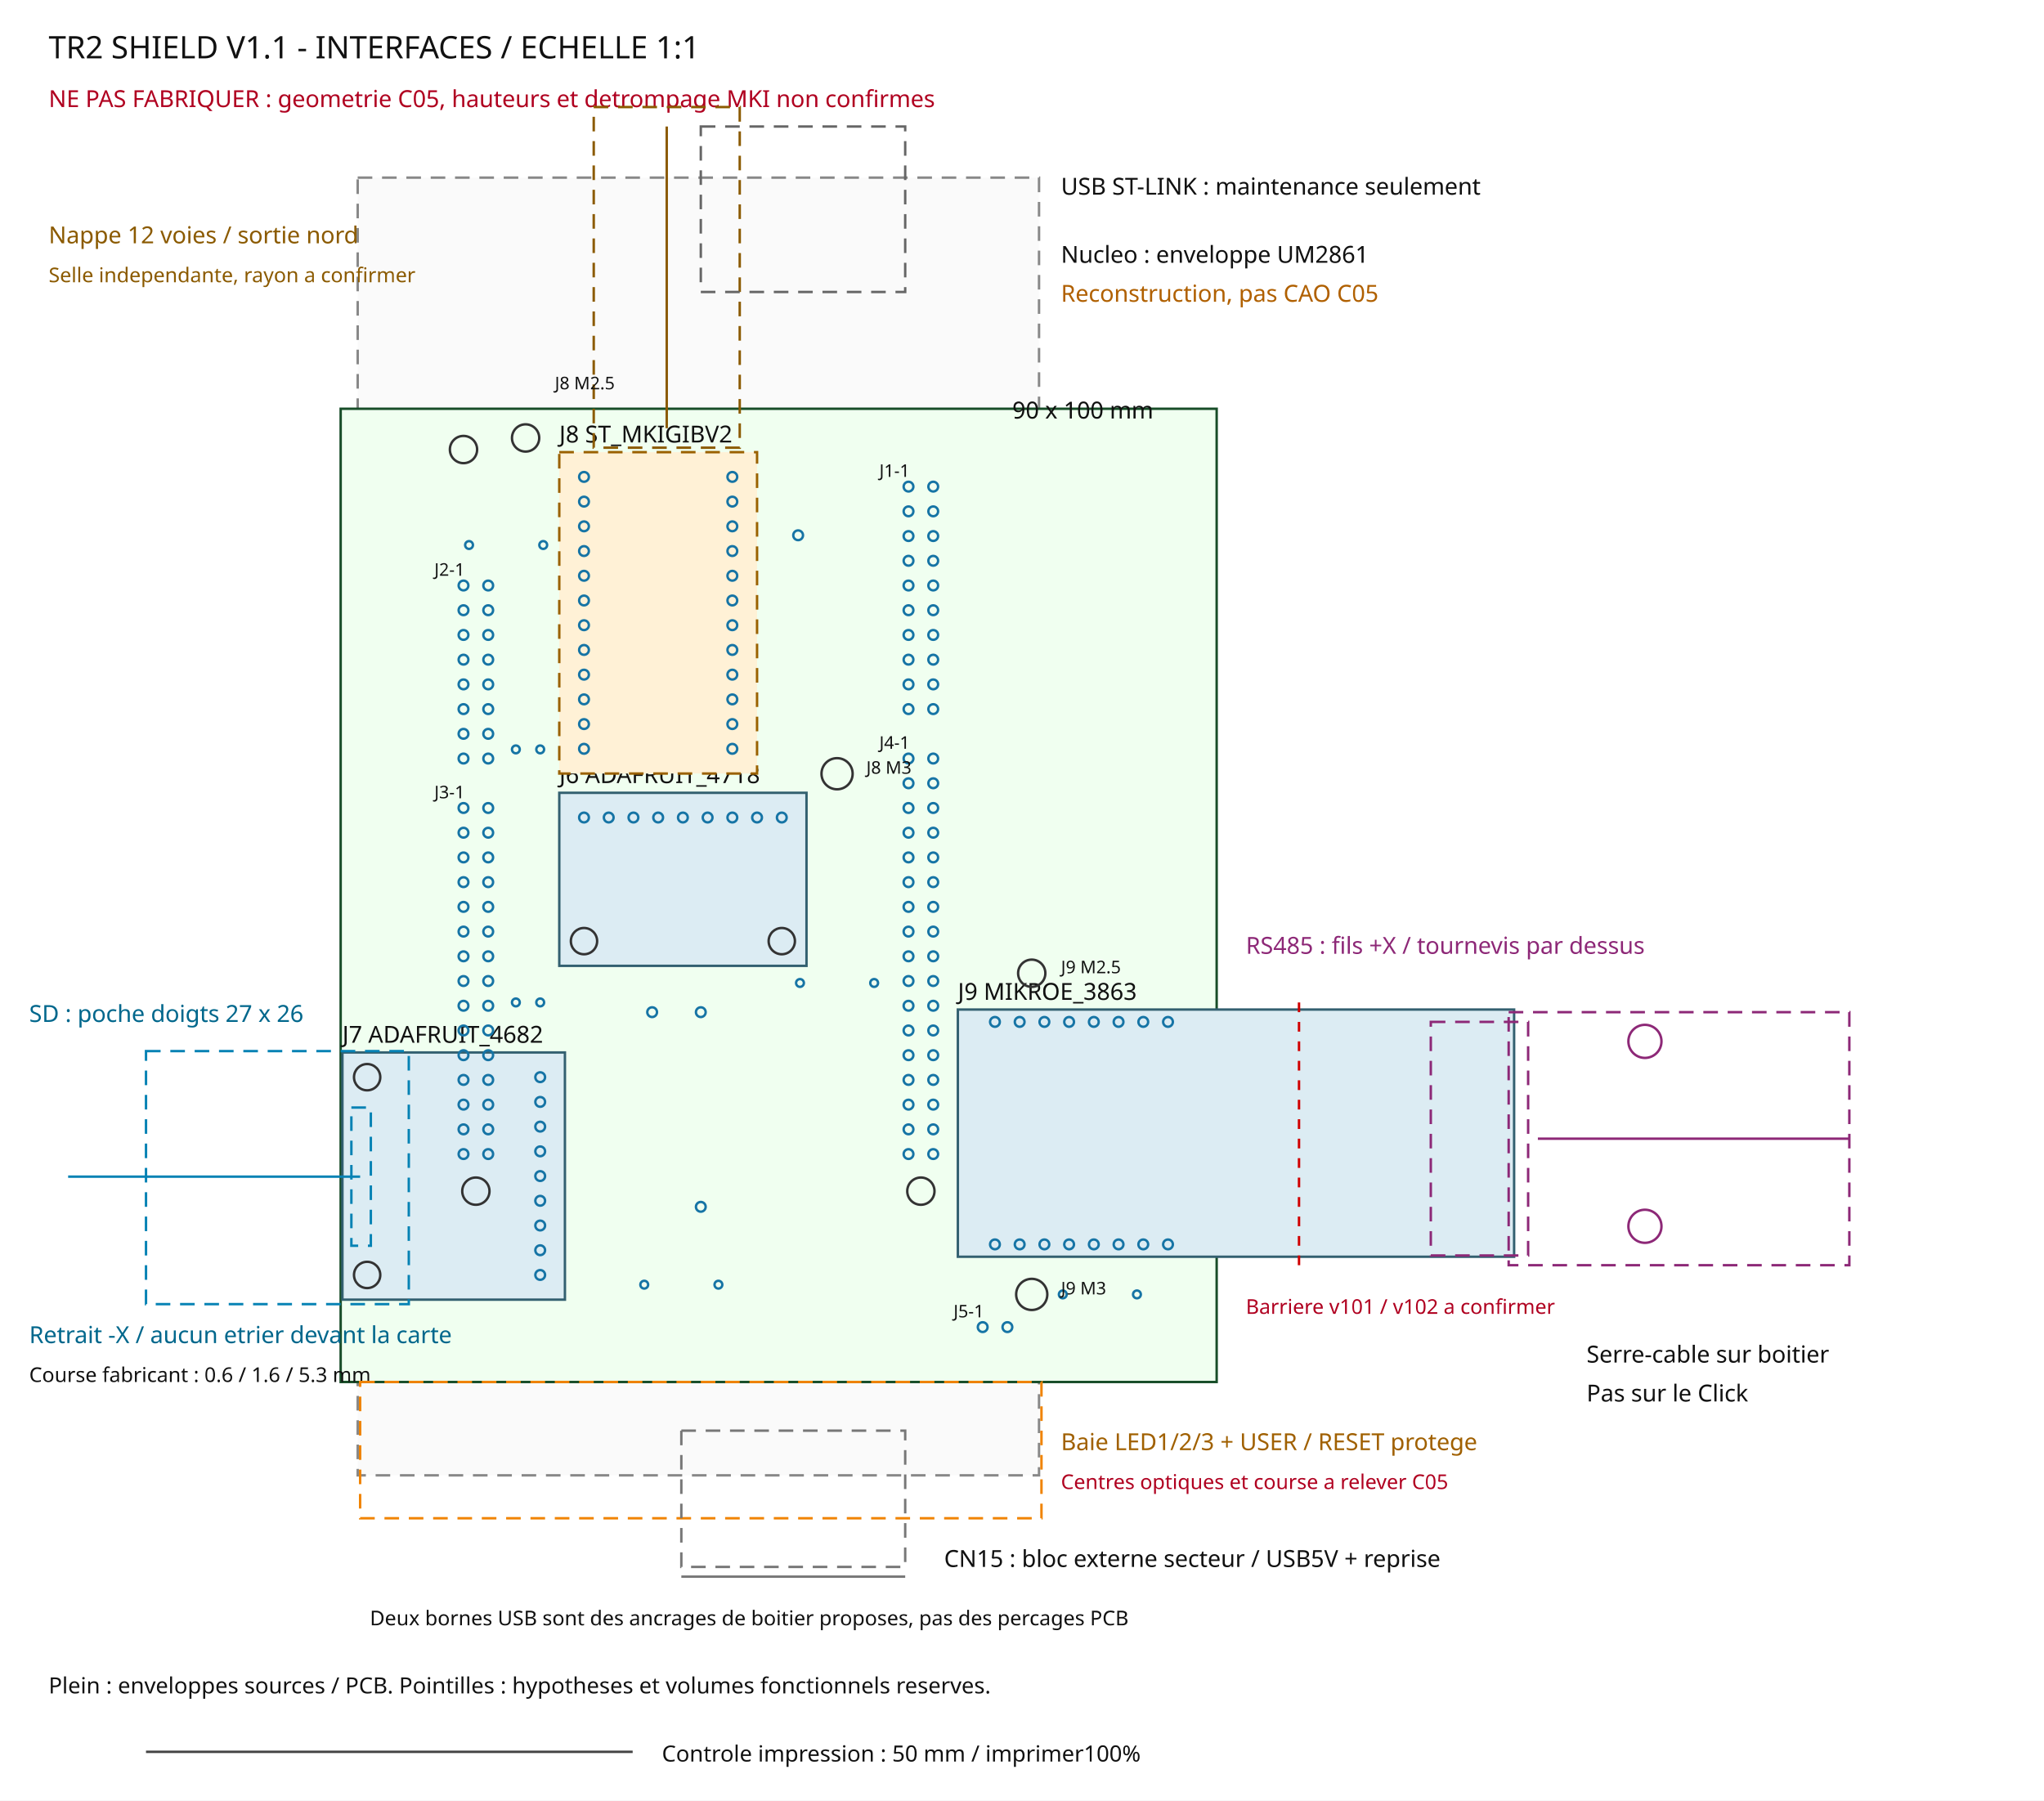
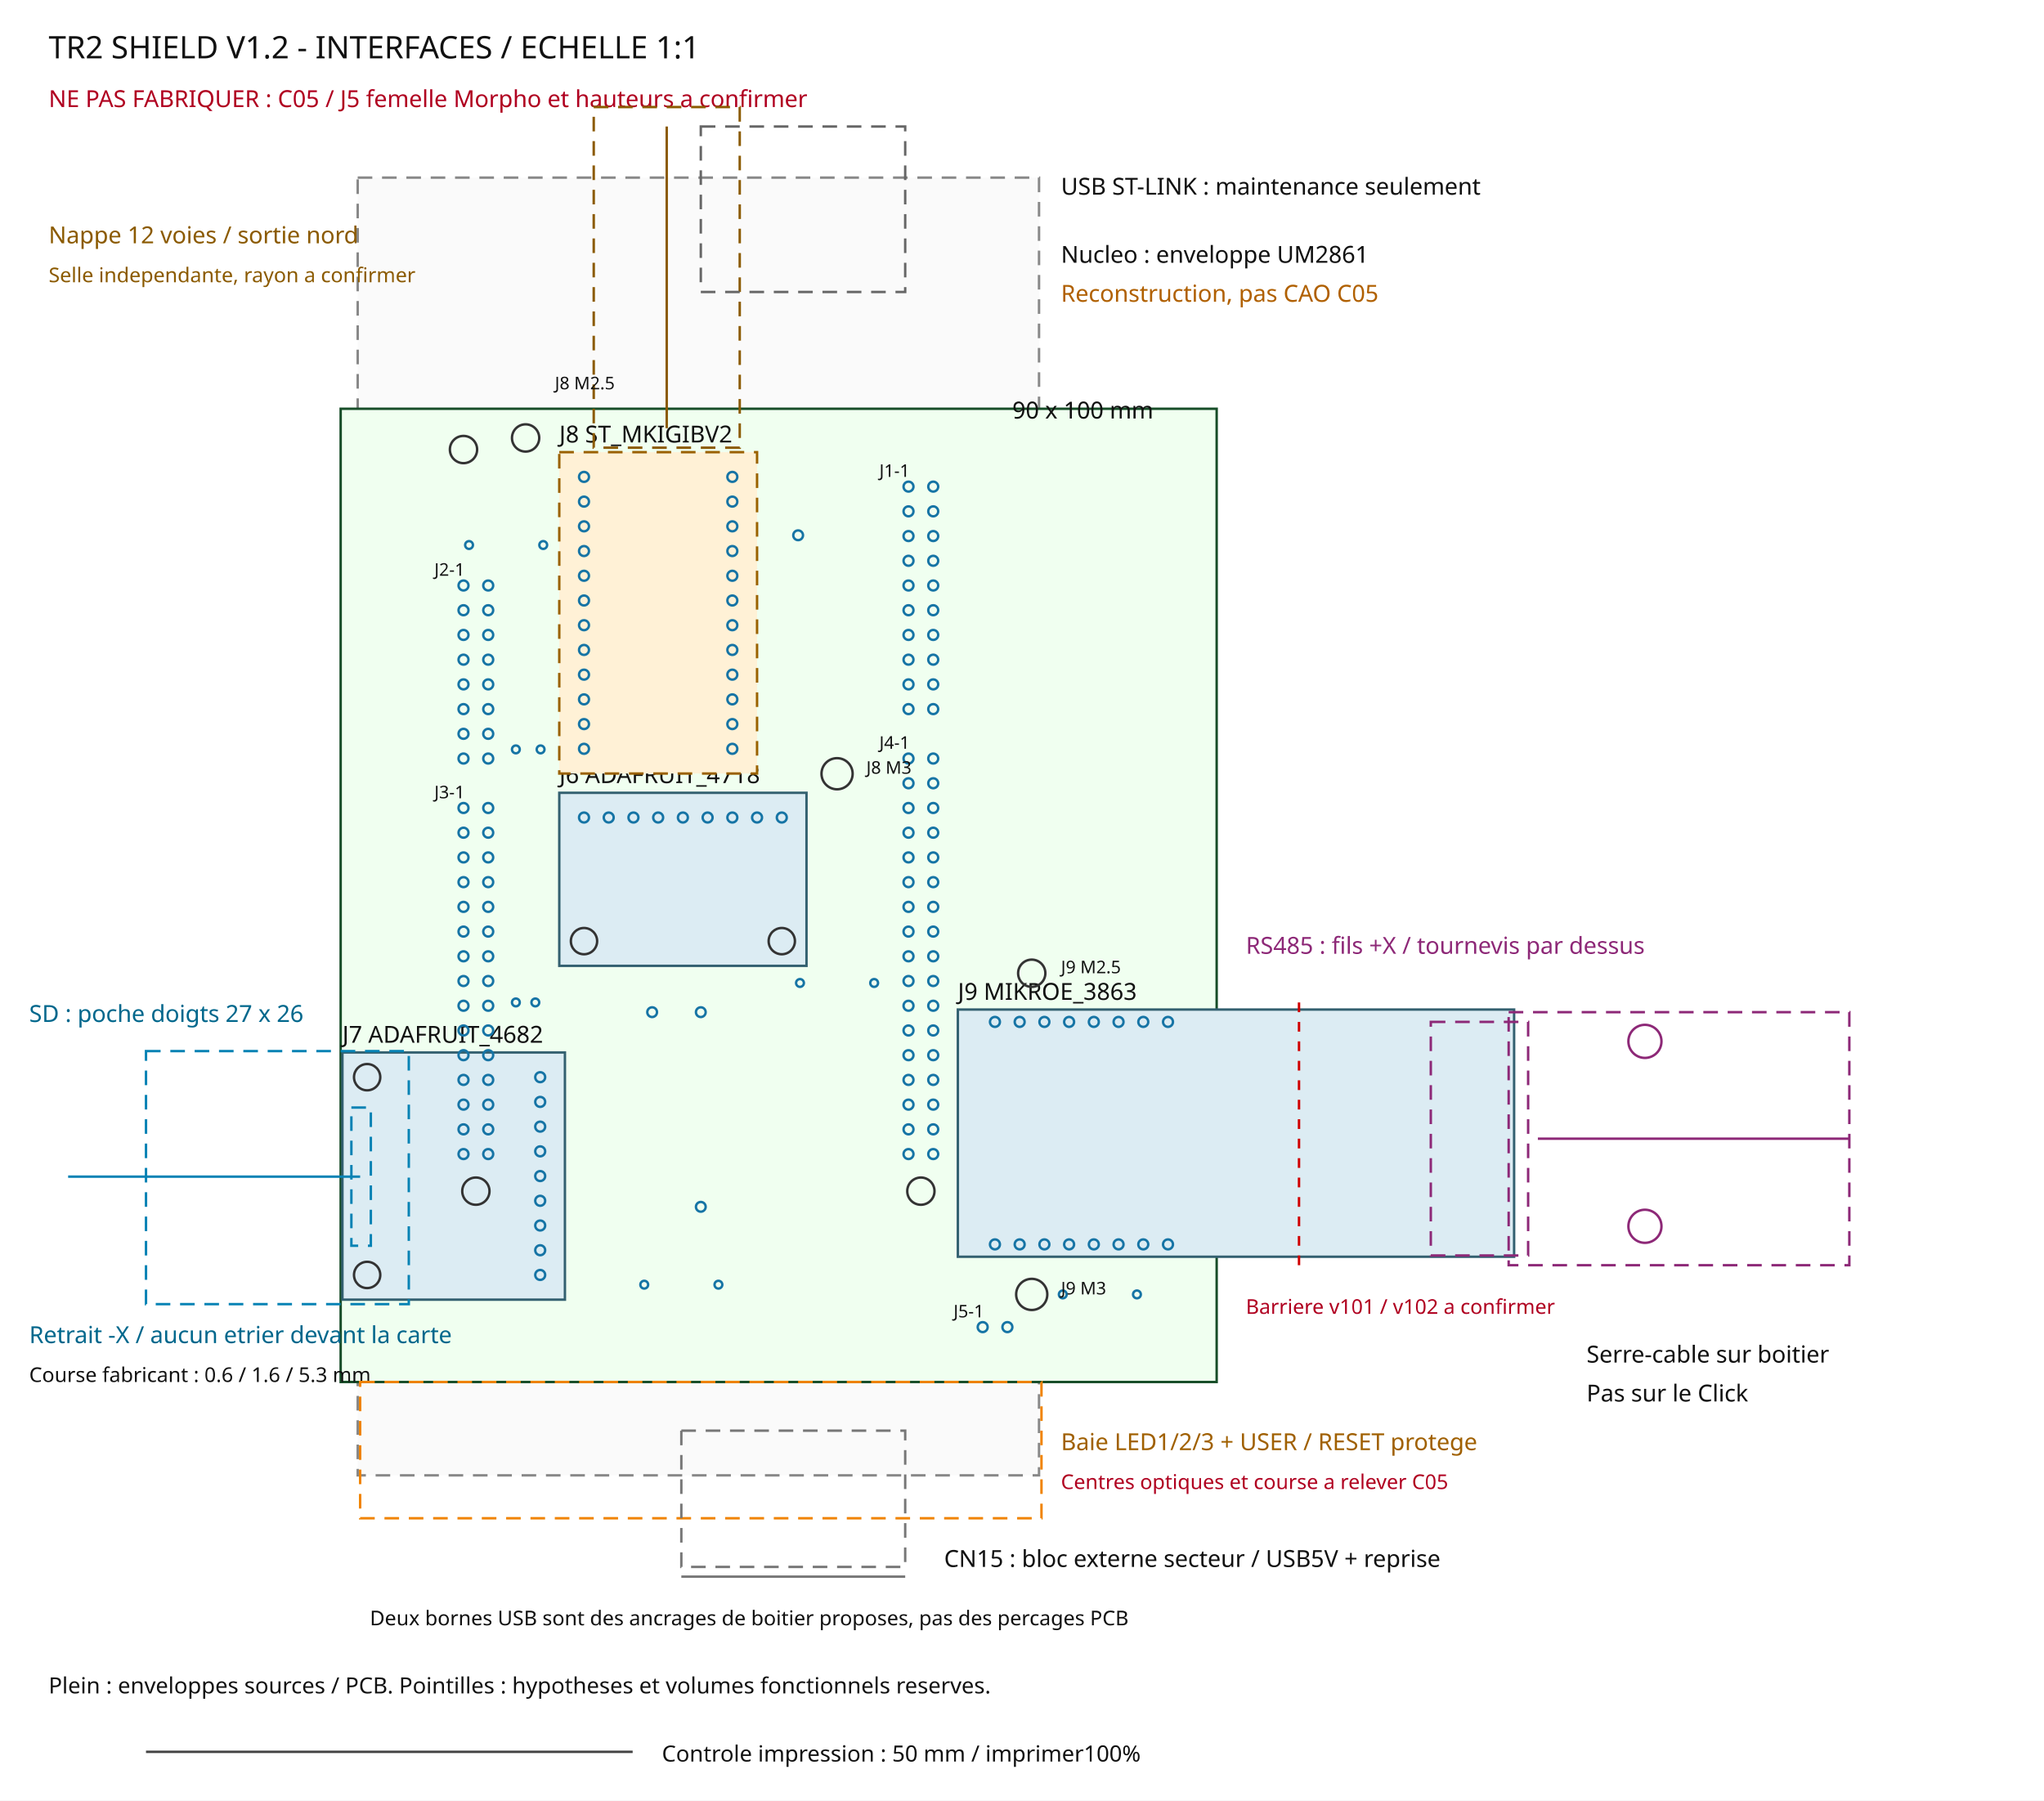
<svg xmlns="http://www.w3.org/2000/svg" width="210mm" height="185mm" viewBox="-15 -25 210 185">
  <rect x="-15" y="-25" width="210" height="185" fill="white" />
  <g font-family="sans-serif" font-size="2.4" stroke-width="0.25">
-     <text x="-10" y="-19" fill="#111" font-size="3.2">TR2 SHIELD V1.1 - INTERFACES / ECHELLE 1:1</text>
-     <text x="-10" y="-14" fill="#b00020" font-size="2.4">NE PAS FABRIQUER : geometrie C05, hauteurs et detrompage MKI non confirmes</text>
+     <text x="-10" y="-19" fill="#111" font-size="3.2">TR2 SHIELD V1.2 - INTERFACES / ECHELLE 1:1</text>
+     <text x="-10" y="-14" fill="#b00020" font-size="2.4">NE PAS FABRIQUER : C05 / J5 femelle Morpho et hauteurs a confirmer</text>
    <rect x="21.75" y="-6.75" width="70" height="133.34" fill="#fafafa" stroke="#888" stroke-dasharray="1.5,1" />
    <text x="94" y="2" fill="#111" font-size="2.4">Nucleo : enveloppe UM2861</text>
    <text x="94" y="6" fill="#b06000" font-size="2.4">Reconstruction, pas CAO C05</text>
    <rect x="20" y="17" width="90" height="100" fill="#f0fff0" stroke="#174d28" />
    <text x="89" y="18" fill="#111" font-size="2.4">90 x 100 mm</text>
    <rect x="42.46" y="56.46" width="25.4" height="17.78" fill="#dcecf3" stroke="#336070" />
    <text x="42.46" y="55.46" fill="#111" font-size="2.4">J6 ADAFRUIT_4718</text>
    <rect x="20.18" y="83.14" width="22.86" height="25.4" fill="#dcecf3" stroke="#336070" />
    <text x="20.18" y="82.14" fill="#111" font-size="2.4">J7 ADAFRUIT_4682</text>
    <rect x="42.46" y="21.46" width="20.32" height="33.02" fill="#fff1d6" stroke="#9a6100" stroke-dasharray="1.5,1" />
    <text x="42.46" y="20.46" fill="#111" font-size="2.4">J8 ST_MKIGIBV2</text>
    <rect x="83.41" y="78.73" width="57.15" height="25.4" fill="#dcecf3" stroke="#336070" />
    <text x="83.41" y="77.73" fill="#111" font-size="2.4">J9 MIKROE_3863</text>
    <circle cx="57.0" cy="99.0" r="0.5" fill="none" stroke="#1674a5" />
    <circle cx="67.0" cy="30.0" r="0.5" fill="none" stroke="#1674a5" />
    <circle cx="57.0" cy="79.0" r="0.5" fill="none" stroke="#1674a5" />
    <circle cx="52.0" cy="79.0" r="0.5" fill="none" stroke="#1674a5" />
-     <circle cx="40.5" cy="78.0" r="0.4" fill="none" stroke="#1674a5" />
+     <circle cx="40.0" cy="78.0" r="0.4" fill="none" stroke="#1674a5" />
    <circle cx="38.0" cy="78.0" r="0.4" fill="none" stroke="#1674a5" />
-     <circle cx="40.5" cy="52.0" r="0.4" fill="none" stroke="#1674a5" />
+     <circle cx="40.54" cy="52.0" r="0.4" fill="none" stroke="#1674a5" />
    <circle cx="38.0" cy="52.0" r="0.4" fill="none" stroke="#1674a5" />
    <circle cx="101.81" cy="108.0" r="0.4" fill="none" stroke="#1674a5" />
    <circle cx="94.19" cy="108.0" r="0.4" fill="none" stroke="#1674a5" />
    <circle cx="58.81" cy="107.0" r="0.4" fill="none" stroke="#1674a5" />
    <circle cx="51.19" cy="107.0" r="0.4" fill="none" stroke="#1674a5" />
    <circle cx="74.81" cy="76.0" r="0.4" fill="none" stroke="#1674a5" />
    <circle cx="67.19" cy="76.0" r="0.4" fill="none" stroke="#1674a5" />
    <circle cx="40.81" cy="31.0" r="0.4" fill="none" stroke="#1674a5" />
    <circle cx="33.19" cy="31.0" r="0.4" fill="none" stroke="#1674a5" />
    <circle cx="91.0" cy="108.0" r="1.6" fill="none" stroke="#333" />
    <circle cx="91.0" cy="75.0" r="1.4" fill="none" stroke="#333" />
-     <circle cx="87.22" cy="102.86" r="0.5" fill="none" stroke="#1674a5" />
-     <circle cx="89.76" cy="102.86" r="0.5" fill="none" stroke="#1674a5" />
-     <circle cx="92.3" cy="102.86" r="0.5" fill="none" stroke="#1674a5" />
-     <circle cx="94.84" cy="102.86" r="0.5" fill="none" stroke="#1674a5" />
-     <circle cx="97.38" cy="102.86" r="0.5" fill="none" stroke="#1674a5" />
-     <circle cx="99.92" cy="102.86" r="0.5" fill="none" stroke="#1674a5" />
-     <circle cx="102.46" cy="102.86" r="0.5" fill="none" stroke="#1674a5" />
-     <circle cx="105.0" cy="102.86" r="0.5" fill="none" stroke="#1674a5" />
-     <circle cx="87.22" cy="80.0" r="0.5" fill="none" stroke="#1674a5" />
-     <circle cx="89.76" cy="80.0" r="0.5" fill="none" stroke="#1674a5" />
-     <circle cx="92.3" cy="80.0" r="0.5" fill="none" stroke="#1674a5" />
-     <circle cx="94.84" cy="80.0" r="0.5" fill="none" stroke="#1674a5" />
-     <circle cx="97.38" cy="80.0" r="0.5" fill="none" stroke="#1674a5" />
-     <circle cx="99.92" cy="80.0" r="0.5" fill="none" stroke="#1674a5" />
-     <circle cx="102.46" cy="80.0" r="0.5" fill="none" stroke="#1674a5" />
-     <circle cx="105.0" cy="80.0" r="0.5" fill="none" stroke="#1674a5" />
+     <circle cx="87.22" cy="102.86" r="0.51" fill="none" stroke="#1674a5" />
+     <circle cx="89.76" cy="102.86" r="0.51" fill="none" stroke="#1674a5" />
+     <circle cx="92.3" cy="102.86" r="0.51" fill="none" stroke="#1674a5" />
+     <circle cx="94.84" cy="102.86" r="0.51" fill="none" stroke="#1674a5" />
+     <circle cx="97.38" cy="102.86" r="0.51" fill="none" stroke="#1674a5" />
+     <circle cx="99.92" cy="102.86" r="0.51" fill="none" stroke="#1674a5" />
+     <circle cx="102.46" cy="102.86" r="0.51" fill="none" stroke="#1674a5" />
+     <circle cx="105.0" cy="102.86" r="0.51" fill="none" stroke="#1674a5" />
+     <circle cx="87.22" cy="80.0" r="0.51" fill="none" stroke="#1674a5" />
+     <circle cx="89.76" cy="80.0" r="0.51" fill="none" stroke="#1674a5" />
+     <circle cx="92.3" cy="80.0" r="0.51" fill="none" stroke="#1674a5" />
+     <circle cx="94.84" cy="80.0" r="0.51" fill="none" stroke="#1674a5" />
+     <circle cx="97.38" cy="80.0" r="0.51" fill="none" stroke="#1674a5" />
+     <circle cx="99.92" cy="80.0" r="0.51" fill="none" stroke="#1674a5" />
+     <circle cx="102.46" cy="80.0" r="0.51" fill="none" stroke="#1674a5" />
+     <circle cx="105.0" cy="80.0" r="0.51" fill="none" stroke="#1674a5" />
    <circle cx="71.0" cy="54.5" r="1.6" fill="none" stroke="#333" />
    <circle cx="39.0" cy="20.0" r="1.4" fill="none" stroke="#333" />
-     <circle cx="60.24" cy="51.94" r="0.5" fill="none" stroke="#1674a5" />
-     <circle cx="60.24" cy="49.4" r="0.5" fill="none" stroke="#1674a5" />
-     <circle cx="60.24" cy="46.86" r="0.5" fill="none" stroke="#1674a5" />
-     <circle cx="60.24" cy="44.32" r="0.5" fill="none" stroke="#1674a5" />
-     <circle cx="60.24" cy="41.78" r="0.5" fill="none" stroke="#1674a5" />
-     <circle cx="60.24" cy="39.24" r="0.5" fill="none" stroke="#1674a5" />
-     <circle cx="60.24" cy="36.7" r="0.5" fill="none" stroke="#1674a5" />
-     <circle cx="60.24" cy="34.16" r="0.5" fill="none" stroke="#1674a5" />
-     <circle cx="60.24" cy="31.62" r="0.5" fill="none" stroke="#1674a5" />
-     <circle cx="60.24" cy="29.08" r="0.5" fill="none" stroke="#1674a5" />
-     <circle cx="60.24" cy="26.54" r="0.5" fill="none" stroke="#1674a5" />
-     <circle cx="60.24" cy="24.0" r="0.5" fill="none" stroke="#1674a5" />
-     <circle cx="45.0" cy="51.94" r="0.5" fill="none" stroke="#1674a5" />
-     <circle cx="45.0" cy="49.4" r="0.5" fill="none" stroke="#1674a5" />
-     <circle cx="45.0" cy="46.86" r="0.5" fill="none" stroke="#1674a5" />
-     <circle cx="45.0" cy="44.32" r="0.5" fill="none" stroke="#1674a5" />
-     <circle cx="45.0" cy="41.78" r="0.5" fill="none" stroke="#1674a5" />
-     <circle cx="45.0" cy="39.24" r="0.5" fill="none" stroke="#1674a5" />
-     <circle cx="45.0" cy="36.7" r="0.5" fill="none" stroke="#1674a5" />
-     <circle cx="45.0" cy="34.16" r="0.5" fill="none" stroke="#1674a5" />
-     <circle cx="45.0" cy="31.62" r="0.5" fill="none" stroke="#1674a5" />
-     <circle cx="45.0" cy="29.08" r="0.5" fill="none" stroke="#1674a5" />
-     <circle cx="45.0" cy="26.54" r="0.5" fill="none" stroke="#1674a5" />
-     <circle cx="45.0" cy="24.0" r="0.5" fill="none" stroke="#1674a5" />
+     <circle cx="60.24" cy="51.94" r="0.51" fill="none" stroke="#1674a5" />
+     <circle cx="60.24" cy="49.4" r="0.51" fill="none" stroke="#1674a5" />
+     <circle cx="60.24" cy="46.86" r="0.51" fill="none" stroke="#1674a5" />
+     <circle cx="60.24" cy="44.32" r="0.51" fill="none" stroke="#1674a5" />
+     <circle cx="60.24" cy="41.78" r="0.51" fill="none" stroke="#1674a5" />
+     <circle cx="60.24" cy="39.24" r="0.51" fill="none" stroke="#1674a5" />
+     <circle cx="60.24" cy="36.7" r="0.51" fill="none" stroke="#1674a5" />
+     <circle cx="60.24" cy="34.16" r="0.51" fill="none" stroke="#1674a5" />
+     <circle cx="60.24" cy="31.62" r="0.51" fill="none" stroke="#1674a5" />
+     <circle cx="60.24" cy="29.08" r="0.51" fill="none" stroke="#1674a5" />
+     <circle cx="60.24" cy="26.54" r="0.51" fill="none" stroke="#1674a5" />
+     <circle cx="60.24" cy="24.0" r="0.51" fill="none" stroke="#1674a5" />
+     <circle cx="45.0" cy="51.94" r="0.51" fill="none" stroke="#1674a5" />
+     <circle cx="45.0" cy="49.4" r="0.51" fill="none" stroke="#1674a5" />
+     <circle cx="45.0" cy="46.86" r="0.51" fill="none" stroke="#1674a5" />
+     <circle cx="45.0" cy="44.32" r="0.51" fill="none" stroke="#1674a5" />
+     <circle cx="45.0" cy="41.78" r="0.51" fill="none" stroke="#1674a5" />
+     <circle cx="45.0" cy="39.24" r="0.51" fill="none" stroke="#1674a5" />
+     <circle cx="45.0" cy="36.7" r="0.51" fill="none" stroke="#1674a5" />
+     <circle cx="45.0" cy="34.16" r="0.51" fill="none" stroke="#1674a5" />
+     <circle cx="45.0" cy="31.62" r="0.51" fill="none" stroke="#1674a5" />
+     <circle cx="45.0" cy="29.08" r="0.51" fill="none" stroke="#1674a5" />
+     <circle cx="45.0" cy="26.54" r="0.51" fill="none" stroke="#1674a5" />
+     <circle cx="45.0" cy="24.0" r="0.51" fill="none" stroke="#1674a5" />
    <circle cx="22.72" cy="85.68" r="1.35" fill="none" stroke="#333" />
    <circle cx="22.72" cy="106.0" r="1.35" fill="none" stroke="#333" />
-     <circle cx="40.5" cy="85.68" r="0.5" fill="none" stroke="#1674a5" />
-     <circle cx="40.5" cy="88.22" r="0.5" fill="none" stroke="#1674a5" />
-     <circle cx="40.5" cy="90.76" r="0.5" fill="none" stroke="#1674a5" />
-     <circle cx="40.5" cy="93.3" r="0.5" fill="none" stroke="#1674a5" />
-     <circle cx="40.5" cy="95.84" r="0.5" fill="none" stroke="#1674a5" />
-     <circle cx="40.5" cy="98.38" r="0.5" fill="none" stroke="#1674a5" />
-     <circle cx="40.5" cy="100.92" r="0.5" fill="none" stroke="#1674a5" />
-     <circle cx="40.5" cy="103.46" r="0.5" fill="none" stroke="#1674a5" />
-     <circle cx="40.5" cy="106.0" r="0.5" fill="none" stroke="#1674a5" />
+     <circle cx="40.5" cy="85.68" r="0.51" fill="none" stroke="#1674a5" />
+     <circle cx="40.5" cy="88.22" r="0.51" fill="none" stroke="#1674a5" />
+     <circle cx="40.5" cy="90.76" r="0.51" fill="none" stroke="#1674a5" />
+     <circle cx="40.5" cy="93.3" r="0.51" fill="none" stroke="#1674a5" />
+     <circle cx="40.5" cy="95.84" r="0.51" fill="none" stroke="#1674a5" />
+     <circle cx="40.5" cy="98.38" r="0.51" fill="none" stroke="#1674a5" />
+     <circle cx="40.5" cy="100.92" r="0.51" fill="none" stroke="#1674a5" />
+     <circle cx="40.5" cy="103.46" r="0.51" fill="none" stroke="#1674a5" />
+     <circle cx="40.5" cy="106.0" r="0.51" fill="none" stroke="#1674a5" />
    <circle cx="65.32" cy="71.7" r="1.35" fill="none" stroke="#333" />
    <circle cx="45.0" cy="71.7" r="1.35" fill="none" stroke="#333" />
-     <circle cx="65.32" cy="59.0" r="0.5" fill="none" stroke="#1674a5" />
-     <circle cx="62.78" cy="59.0" r="0.5" fill="none" stroke="#1674a5" />
-     <circle cx="60.24" cy="59.0" r="0.5" fill="none" stroke="#1674a5" />
-     <circle cx="57.7" cy="59.0" r="0.5" fill="none" stroke="#1674a5" />
-     <circle cx="55.16" cy="59.0" r="0.5" fill="none" stroke="#1674a5" />
-     <circle cx="52.62" cy="59.0" r="0.5" fill="none" stroke="#1674a5" />
-     <circle cx="50.08" cy="59.0" r="0.5" fill="none" stroke="#1674a5" />
-     <circle cx="47.54" cy="59.0" r="0.5" fill="none" stroke="#1674a5" />
-     <circle cx="45.0" cy="59.0" r="0.5" fill="none" stroke="#1674a5" />
-     <circle cx="88.5" cy="111.36" r="0.5" fill="none" stroke="#1674a5" />
-     <circle cx="85.96" cy="111.36" r="0.5" fill="none" stroke="#1674a5" />
+     <circle cx="65.32" cy="59.0" r="0.51" fill="none" stroke="#1674a5" />
+     <circle cx="62.78" cy="59.0" r="0.51" fill="none" stroke="#1674a5" />
+     <circle cx="60.24" cy="59.0" r="0.51" fill="none" stroke="#1674a5" />
+     <circle cx="57.7" cy="59.0" r="0.51" fill="none" stroke="#1674a5" />
+     <circle cx="55.16" cy="59.0" r="0.51" fill="none" stroke="#1674a5" />
+     <circle cx="52.62" cy="59.0" r="0.51" fill="none" stroke="#1674a5" />
+     <circle cx="50.08" cy="59.0" r="0.51" fill="none" stroke="#1674a5" />
+     <circle cx="47.54" cy="59.0" r="0.51" fill="none" stroke="#1674a5" />
+     <circle cx="45.0" cy="59.0" r="0.51" fill="none" stroke="#1674a5" />
+     <circle cx="88.5" cy="111.36" r="0.51" fill="none" stroke="#1674a5" />
+     <circle cx="85.96" cy="111.36" r="0.51" fill="none" stroke="#1674a5" />
    <text x="82.96" y="110.36" fill="#111" font-size="1.8">J5-1</text>
-     <circle cx="80.88" cy="93.58" r="0.5" fill="none" stroke="#1674a5" />
-     <circle cx="78.34" cy="93.58" r="0.5" fill="none" stroke="#1674a5" />
-     <circle cx="80.88" cy="91.04" r="0.5" fill="none" stroke="#1674a5" />
-     <circle cx="78.34" cy="91.04" r="0.5" fill="none" stroke="#1674a5" />
-     <circle cx="80.88" cy="88.5" r="0.5" fill="none" stroke="#1674a5" />
-     <circle cx="78.34" cy="88.5" r="0.5" fill="none" stroke="#1674a5" />
-     <circle cx="80.88" cy="85.96" r="0.5" fill="none" stroke="#1674a5" />
-     <circle cx="78.34" cy="85.96" r="0.5" fill="none" stroke="#1674a5" />
-     <circle cx="80.88" cy="83.42" r="0.5" fill="none" stroke="#1674a5" />
-     <circle cx="78.34" cy="83.42" r="0.5" fill="none" stroke="#1674a5" />
-     <circle cx="80.88" cy="80.88" r="0.5" fill="none" stroke="#1674a5" />
-     <circle cx="78.34" cy="80.88" r="0.5" fill="none" stroke="#1674a5" />
-     <circle cx="80.88" cy="78.34" r="0.5" fill="none" stroke="#1674a5" />
-     <circle cx="78.34" cy="78.34" r="0.5" fill="none" stroke="#1674a5" />
-     <circle cx="80.88" cy="75.8" r="0.5" fill="none" stroke="#1674a5" />
-     <circle cx="78.34" cy="75.8" r="0.5" fill="none" stroke="#1674a5" />
-     <circle cx="80.88" cy="73.26" r="0.5" fill="none" stroke="#1674a5" />
-     <circle cx="78.34" cy="73.26" r="0.5" fill="none" stroke="#1674a5" />
-     <circle cx="80.88" cy="70.72" r="0.5" fill="none" stroke="#1674a5" />
-     <circle cx="78.34" cy="70.72" r="0.5" fill="none" stroke="#1674a5" />
-     <circle cx="80.88" cy="68.18" r="0.5" fill="none" stroke="#1674a5" />
-     <circle cx="78.34" cy="68.18" r="0.5" fill="none" stroke="#1674a5" />
-     <circle cx="80.88" cy="65.64" r="0.5" fill="none" stroke="#1674a5" />
-     <circle cx="78.34" cy="65.64" r="0.5" fill="none" stroke="#1674a5" />
-     <circle cx="80.88" cy="63.1" r="0.5" fill="none" stroke="#1674a5" />
-     <circle cx="78.34" cy="63.1" r="0.5" fill="none" stroke="#1674a5" />
-     <circle cx="80.88" cy="60.56" r="0.5" fill="none" stroke="#1674a5" />
-     <circle cx="78.34" cy="60.56" r="0.5" fill="none" stroke="#1674a5" />
-     <circle cx="80.88" cy="58.02" r="0.5" fill="none" stroke="#1674a5" />
-     <circle cx="78.34" cy="58.02" r="0.5" fill="none" stroke="#1674a5" />
-     <circle cx="80.88" cy="55.48" r="0.5" fill="none" stroke="#1674a5" />
-     <circle cx="78.34" cy="55.48" r="0.5" fill="none" stroke="#1674a5" />
-     <circle cx="80.88" cy="52.94" r="0.5" fill="none" stroke="#1674a5" />
-     <circle cx="78.34" cy="52.94" r="0.5" fill="none" stroke="#1674a5" />
+     <circle cx="80.88" cy="93.58" r="0.51" fill="none" stroke="#1674a5" />
+     <circle cx="78.34" cy="93.58" r="0.51" fill="none" stroke="#1674a5" />
+     <circle cx="80.88" cy="91.04" r="0.51" fill="none" stroke="#1674a5" />
+     <circle cx="78.34" cy="91.04" r="0.51" fill="none" stroke="#1674a5" />
+     <circle cx="80.88" cy="88.5" r="0.51" fill="none" stroke="#1674a5" />
+     <circle cx="78.34" cy="88.5" r="0.51" fill="none" stroke="#1674a5" />
+     <circle cx="80.88" cy="85.96" r="0.51" fill="none" stroke="#1674a5" />
+     <circle cx="78.34" cy="85.96" r="0.51" fill="none" stroke="#1674a5" />
+     <circle cx="80.88" cy="83.42" r="0.51" fill="none" stroke="#1674a5" />
+     <circle cx="78.34" cy="83.42" r="0.51" fill="none" stroke="#1674a5" />
+     <circle cx="80.88" cy="80.88" r="0.51" fill="none" stroke="#1674a5" />
+     <circle cx="78.34" cy="80.88" r="0.51" fill="none" stroke="#1674a5" />
+     <circle cx="80.88" cy="78.34" r="0.51" fill="none" stroke="#1674a5" />
+     <circle cx="78.34" cy="78.34" r="0.51" fill="none" stroke="#1674a5" />
+     <circle cx="80.88" cy="75.8" r="0.51" fill="none" stroke="#1674a5" />
+     <circle cx="78.34" cy="75.8" r="0.51" fill="none" stroke="#1674a5" />
+     <circle cx="80.88" cy="73.26" r="0.51" fill="none" stroke="#1674a5" />
+     <circle cx="78.34" cy="73.26" r="0.51" fill="none" stroke="#1674a5" />
+     <circle cx="80.88" cy="70.72" r="0.51" fill="none" stroke="#1674a5" />
+     <circle cx="78.34" cy="70.72" r="0.51" fill="none" stroke="#1674a5" />
+     <circle cx="80.88" cy="68.18" r="0.51" fill="none" stroke="#1674a5" />
+     <circle cx="78.34" cy="68.18" r="0.51" fill="none" stroke="#1674a5" />
+     <circle cx="80.88" cy="65.64" r="0.51" fill="none" stroke="#1674a5" />
+     <circle cx="78.34" cy="65.64" r="0.51" fill="none" stroke="#1674a5" />
+     <circle cx="80.88" cy="63.1" r="0.51" fill="none" stroke="#1674a5" />
+     <circle cx="78.34" cy="63.1" r="0.51" fill="none" stroke="#1674a5" />
+     <circle cx="80.88" cy="60.56" r="0.51" fill="none" stroke="#1674a5" />
+     <circle cx="78.34" cy="60.56" r="0.51" fill="none" stroke="#1674a5" />
+     <circle cx="80.88" cy="58.02" r="0.51" fill="none" stroke="#1674a5" />
+     <circle cx="78.34" cy="58.02" r="0.51" fill="none" stroke="#1674a5" />
+     <circle cx="80.88" cy="55.48" r="0.51" fill="none" stroke="#1674a5" />
+     <circle cx="78.34" cy="55.48" r="0.51" fill="none" stroke="#1674a5" />
+     <circle cx="80.88" cy="52.94" r="0.51" fill="none" stroke="#1674a5" />
+     <circle cx="78.34" cy="52.94" r="0.51" fill="none" stroke="#1674a5" />
    <text x="75.34" y="51.94" fill="#111" font-size="1.8">J4-1</text>
-     <circle cx="35.16" cy="93.58" r="0.5" fill="none" stroke="#1674a5" />
-     <circle cx="32.62" cy="93.58" r="0.5" fill="none" stroke="#1674a5" />
-     <circle cx="35.16" cy="91.04" r="0.5" fill="none" stroke="#1674a5" />
-     <circle cx="32.62" cy="91.04" r="0.5" fill="none" stroke="#1674a5" />
-     <circle cx="35.16" cy="88.5" r="0.5" fill="none" stroke="#1674a5" />
-     <circle cx="32.62" cy="88.5" r="0.5" fill="none" stroke="#1674a5" />
-     <circle cx="35.16" cy="85.96" r="0.5" fill="none" stroke="#1674a5" />
-     <circle cx="32.62" cy="85.96" r="0.5" fill="none" stroke="#1674a5" />
-     <circle cx="35.16" cy="83.42" r="0.5" fill="none" stroke="#1674a5" />
-     <circle cx="32.62" cy="83.42" r="0.5" fill="none" stroke="#1674a5" />
-     <circle cx="35.16" cy="80.88" r="0.5" fill="none" stroke="#1674a5" />
-     <circle cx="32.62" cy="80.88" r="0.5" fill="none" stroke="#1674a5" />
-     <circle cx="35.16" cy="78.34" r="0.5" fill="none" stroke="#1674a5" />
-     <circle cx="32.62" cy="78.34" r="0.5" fill="none" stroke="#1674a5" />
-     <circle cx="35.16" cy="75.8" r="0.5" fill="none" stroke="#1674a5" />
-     <circle cx="32.62" cy="75.8" r="0.5" fill="none" stroke="#1674a5" />
-     <circle cx="35.16" cy="73.26" r="0.5" fill="none" stroke="#1674a5" />
-     <circle cx="32.62" cy="73.26" r="0.5" fill="none" stroke="#1674a5" />
-     <circle cx="35.16" cy="70.72" r="0.5" fill="none" stroke="#1674a5" />
-     <circle cx="32.62" cy="70.72" r="0.5" fill="none" stroke="#1674a5" />
-     <circle cx="35.16" cy="68.18" r="0.5" fill="none" stroke="#1674a5" />
-     <circle cx="32.62" cy="68.18" r="0.5" fill="none" stroke="#1674a5" />
-     <circle cx="35.16" cy="65.64" r="0.5" fill="none" stroke="#1674a5" />
-     <circle cx="32.62" cy="65.64" r="0.5" fill="none" stroke="#1674a5" />
-     <circle cx="35.16" cy="63.1" r="0.5" fill="none" stroke="#1674a5" />
-     <circle cx="32.62" cy="63.1" r="0.5" fill="none" stroke="#1674a5" />
-     <circle cx="35.16" cy="60.56" r="0.5" fill="none" stroke="#1674a5" />
-     <circle cx="32.62" cy="60.56" r="0.5" fill="none" stroke="#1674a5" />
-     <circle cx="35.16" cy="58.02" r="0.5" fill="none" stroke="#1674a5" />
-     <circle cx="32.62" cy="58.02" r="0.5" fill="none" stroke="#1674a5" />
+     <circle cx="35.16" cy="93.58" r="0.51" fill="none" stroke="#1674a5" />
+     <circle cx="32.62" cy="93.58" r="0.51" fill="none" stroke="#1674a5" />
+     <circle cx="35.16" cy="91.04" r="0.51" fill="none" stroke="#1674a5" />
+     <circle cx="32.62" cy="91.04" r="0.51" fill="none" stroke="#1674a5" />
+     <circle cx="35.16" cy="88.5" r="0.51" fill="none" stroke="#1674a5" />
+     <circle cx="32.62" cy="88.5" r="0.51" fill="none" stroke="#1674a5" />
+     <circle cx="35.16" cy="85.96" r="0.51" fill="none" stroke="#1674a5" />
+     <circle cx="32.62" cy="85.96" r="0.51" fill="none" stroke="#1674a5" />
+     <circle cx="35.16" cy="83.42" r="0.51" fill="none" stroke="#1674a5" />
+     <circle cx="32.62" cy="83.42" r="0.51" fill="none" stroke="#1674a5" />
+     <circle cx="35.16" cy="80.88" r="0.51" fill="none" stroke="#1674a5" />
+     <circle cx="32.62" cy="80.88" r="0.51" fill="none" stroke="#1674a5" />
+     <circle cx="35.16" cy="78.34" r="0.51" fill="none" stroke="#1674a5" />
+     <circle cx="32.62" cy="78.34" r="0.51" fill="none" stroke="#1674a5" />
+     <circle cx="35.16" cy="75.8" r="0.51" fill="none" stroke="#1674a5" />
+     <circle cx="32.62" cy="75.8" r="0.51" fill="none" stroke="#1674a5" />
+     <circle cx="35.16" cy="73.26" r="0.51" fill="none" stroke="#1674a5" />
+     <circle cx="32.62" cy="73.26" r="0.51" fill="none" stroke="#1674a5" />
+     <circle cx="35.16" cy="70.72" r="0.51" fill="none" stroke="#1674a5" />
+     <circle cx="32.62" cy="70.72" r="0.51" fill="none" stroke="#1674a5" />
+     <circle cx="35.16" cy="68.18" r="0.51" fill="none" stroke="#1674a5" />
+     <circle cx="32.62" cy="68.18" r="0.51" fill="none" stroke="#1674a5" />
+     <circle cx="35.16" cy="65.64" r="0.51" fill="none" stroke="#1674a5" />
+     <circle cx="32.62" cy="65.64" r="0.51" fill="none" stroke="#1674a5" />
+     <circle cx="35.16" cy="63.1" r="0.51" fill="none" stroke="#1674a5" />
+     <circle cx="32.62" cy="63.1" r="0.51" fill="none" stroke="#1674a5" />
+     <circle cx="35.16" cy="60.56" r="0.51" fill="none" stroke="#1674a5" />
+     <circle cx="32.62" cy="60.56" r="0.51" fill="none" stroke="#1674a5" />
+     <circle cx="35.16" cy="58.02" r="0.51" fill="none" stroke="#1674a5" />
+     <circle cx="32.62" cy="58.02" r="0.51" fill="none" stroke="#1674a5" />
    <text x="29.62" y="57.02" fill="#111" font-size="1.8">J3-1</text>
-     <circle cx="35.16" cy="52.94" r="0.5" fill="none" stroke="#1674a5" />
-     <circle cx="32.62" cy="52.94" r="0.5" fill="none" stroke="#1674a5" />
-     <circle cx="35.16" cy="50.4" r="0.5" fill="none" stroke="#1674a5" />
-     <circle cx="32.62" cy="50.4" r="0.5" fill="none" stroke="#1674a5" />
-     <circle cx="35.16" cy="47.86" r="0.5" fill="none" stroke="#1674a5" />
-     <circle cx="32.62" cy="47.86" r="0.5" fill="none" stroke="#1674a5" />
-     <circle cx="35.16" cy="45.32" r="0.5" fill="none" stroke="#1674a5" />
-     <circle cx="32.62" cy="45.32" r="0.5" fill="none" stroke="#1674a5" />
-     <circle cx="35.16" cy="42.78" r="0.5" fill="none" stroke="#1674a5" />
-     <circle cx="32.62" cy="42.78" r="0.5" fill="none" stroke="#1674a5" />
-     <circle cx="35.16" cy="40.24" r="0.5" fill="none" stroke="#1674a5" />
-     <circle cx="32.62" cy="40.24" r="0.5" fill="none" stroke="#1674a5" />
-     <circle cx="35.16" cy="37.7" r="0.5" fill="none" stroke="#1674a5" />
-     <circle cx="32.62" cy="37.7" r="0.5" fill="none" stroke="#1674a5" />
-     <circle cx="35.16" cy="35.16" r="0.5" fill="none" stroke="#1674a5" />
-     <circle cx="32.62" cy="35.16" r="0.5" fill="none" stroke="#1674a5" />
+     <circle cx="35.16" cy="52.94" r="0.51" fill="none" stroke="#1674a5" />
+     <circle cx="32.62" cy="52.94" r="0.51" fill="none" stroke="#1674a5" />
+     <circle cx="35.16" cy="50.4" r="0.51" fill="none" stroke="#1674a5" />
+     <circle cx="32.62" cy="50.4" r="0.51" fill="none" stroke="#1674a5" />
+     <circle cx="35.16" cy="47.86" r="0.51" fill="none" stroke="#1674a5" />
+     <circle cx="32.62" cy="47.86" r="0.51" fill="none" stroke="#1674a5" />
+     <circle cx="35.16" cy="45.32" r="0.51" fill="none" stroke="#1674a5" />
+     <circle cx="32.62" cy="45.32" r="0.51" fill="none" stroke="#1674a5" />
+     <circle cx="35.16" cy="42.78" r="0.51" fill="none" stroke="#1674a5" />
+     <circle cx="32.62" cy="42.78" r="0.51" fill="none" stroke="#1674a5" />
+     <circle cx="35.16" cy="40.24" r="0.51" fill="none" stroke="#1674a5" />
+     <circle cx="32.62" cy="40.24" r="0.51" fill="none" stroke="#1674a5" />
+     <circle cx="35.16" cy="37.7" r="0.51" fill="none" stroke="#1674a5" />
+     <circle cx="32.62" cy="37.7" r="0.51" fill="none" stroke="#1674a5" />
+     <circle cx="35.16" cy="35.16" r="0.51" fill="none" stroke="#1674a5" />
+     <circle cx="32.62" cy="35.16" r="0.51" fill="none" stroke="#1674a5" />
    <text x="29.62" y="34.16" fill="#111" font-size="1.8">J2-1</text>
    <circle cx="79.61" cy="97.39" r="1.4" fill="none" stroke="#333" />
    <circle cx="33.89" cy="97.39" r="1.4" fill="none" stroke="#333" />
    <circle cx="32.62" cy="21.19" r="1.4" fill="none" stroke="#333" />
-     <circle cx="80.88" cy="47.86" r="0.5" fill="none" stroke="#1674a5" />
-     <circle cx="78.34" cy="47.86" r="0.5" fill="none" stroke="#1674a5" />
-     <circle cx="80.88" cy="45.32" r="0.5" fill="none" stroke="#1674a5" />
-     <circle cx="78.34" cy="45.32" r="0.5" fill="none" stroke="#1674a5" />
-     <circle cx="80.88" cy="42.78" r="0.5" fill="none" stroke="#1674a5" />
-     <circle cx="78.34" cy="42.78" r="0.5" fill="none" stroke="#1674a5" />
-     <circle cx="80.88" cy="40.24" r="0.5" fill="none" stroke="#1674a5" />
-     <circle cx="78.34" cy="40.24" r="0.5" fill="none" stroke="#1674a5" />
-     <circle cx="80.88" cy="37.7" r="0.5" fill="none" stroke="#1674a5" />
-     <circle cx="78.34" cy="37.7" r="0.5" fill="none" stroke="#1674a5" />
-     <circle cx="80.88" cy="35.16" r="0.5" fill="none" stroke="#1674a5" />
-     <circle cx="78.34" cy="35.16" r="0.5" fill="none" stroke="#1674a5" />
-     <circle cx="80.88" cy="32.62" r="0.5" fill="none" stroke="#1674a5" />
-     <circle cx="78.34" cy="32.62" r="0.5" fill="none" stroke="#1674a5" />
-     <circle cx="80.88" cy="30.08" r="0.5" fill="none" stroke="#1674a5" />
-     <circle cx="78.34" cy="30.08" r="0.5" fill="none" stroke="#1674a5" />
-     <circle cx="80.88" cy="27.54" r="0.5" fill="none" stroke="#1674a5" />
-     <circle cx="78.34" cy="27.54" r="0.5" fill="none" stroke="#1674a5" />
-     <circle cx="80.88" cy="25.0" r="0.5" fill="none" stroke="#1674a5" />
-     <circle cx="78.34" cy="25.0" r="0.5" fill="none" stroke="#1674a5" />
+     <circle cx="80.88" cy="47.86" r="0.51" fill="none" stroke="#1674a5" />
+     <circle cx="78.34" cy="47.86" r="0.51" fill="none" stroke="#1674a5" />
+     <circle cx="80.88" cy="45.32" r="0.51" fill="none" stroke="#1674a5" />
+     <circle cx="78.34" cy="45.32" r="0.51" fill="none" stroke="#1674a5" />
+     <circle cx="80.88" cy="42.78" r="0.51" fill="none" stroke="#1674a5" />
+     <circle cx="78.34" cy="42.78" r="0.51" fill="none" stroke="#1674a5" />
+     <circle cx="80.88" cy="40.24" r="0.51" fill="none" stroke="#1674a5" />
+     <circle cx="78.34" cy="40.24" r="0.51" fill="none" stroke="#1674a5" />
+     <circle cx="80.88" cy="37.7" r="0.51" fill="none" stroke="#1674a5" />
+     <circle cx="78.34" cy="37.7" r="0.51" fill="none" stroke="#1674a5" />
+     <circle cx="80.88" cy="35.16" r="0.51" fill="none" stroke="#1674a5" />
+     <circle cx="78.34" cy="35.16" r="0.51" fill="none" stroke="#1674a5" />
+     <circle cx="80.88" cy="32.62" r="0.51" fill="none" stroke="#1674a5" />
+     <circle cx="78.34" cy="32.62" r="0.51" fill="none" stroke="#1674a5" />
+     <circle cx="80.88" cy="30.08" r="0.51" fill="none" stroke="#1674a5" />
+     <circle cx="78.34" cy="30.08" r="0.51" fill="none" stroke="#1674a5" />
+     <circle cx="80.88" cy="27.54" r="0.51" fill="none" stroke="#1674a5" />
+     <circle cx="78.34" cy="27.54" r="0.51" fill="none" stroke="#1674a5" />
+     <circle cx="80.88" cy="25.0" r="0.51" fill="none" stroke="#1674a5" />
+     <circle cx="78.34" cy="25.0" r="0.51" fill="none" stroke="#1674a5" />
    <text x="75.34" y="24.0" fill="#111" font-size="1.8">J1-1</text>
    <rect x="0" y="83" width="27" height="26" fill="none" stroke="#0682b4" stroke-dasharray="1.5,1" />
    <text x="-12" y="80" fill="#00678c" font-size="2.4">SD : poche doigts 27 x 26</text>
    <rect x="21.1" y="88.8" width="2" height="14.2" fill="none" stroke="#0682b4" stroke-dasharray="1.5,1" />
    <path d="M22,95.9 L-8,95.9" stroke="#0682b4" fill="none" />
    <text x="-12" y="113" fill="#00678c" font-size="2.4">Retrait -X / aucun etrier devant la carte</text>
    <text x="-12" y="117" fill="#111" font-size="2.1">Course fabricant : 0.6 / 1.6 / 5.3 mm</text>
    <rect x="140" y="79" width="35" height="26" fill="none" stroke="#8d2877" stroke-dasharray="1.5,1" />
    <rect x="132" y="80" width="10" height="24" fill="none" stroke="#8d2877" stroke-dasharray="1.5,1" />
    <text x="113" y="73" fill="#8d2877" font-size="2.4">RS485 : fils +X / tournevis par dessus</text>
    <path d="M143,92 L175,92" stroke="#8d2877" fill="none" />
    <path d="M118.46,78 L118.46,105" stroke="#d00000" fill="none" stroke-dasharray="1,1" />
    <text x="113" y="110" fill="#b00020" font-size="2.1">Barriere v101 / v102 a confirmer</text>
    <circle cx="154" cy="82" r="1.7" fill="none" stroke="#8d2877" />
    <circle cx="154" cy="101" r="1.7" fill="none" stroke="#8d2877" />
    <text x="148" y="115" fill="#111" font-size="2.4">Serre-cable sur boitier</text>
    <text x="148" y="119" fill="#111" font-size="2.4">Pas sur le Click</text>
    <rect x="46" y="-14" width="15" height="35" fill="none" stroke="#8b5a00" stroke-dasharray="1.5,1" />
    <path d="M53.5,19 L53.5,-12" stroke="#8b5a00" fill="none" />
    <text x="-10" y="0" fill="#8b5a00" font-size="2.4">Nappe 12 voies / sortie nord</text>
    <text x="-10" y="4" fill="#8b5a00" font-size="2.1">Selle independante, rayon a confirmer</text>
    <rect x="57" y="-12" width="21" height="17" fill="none" stroke="#666" stroke-dasharray="1.5,1" />
    <text x="94" y="-5" fill="#111" font-size="2.4">USB ST-LINK : maintenance seulement</text>
    <rect x="22" y="117" width="70" height="14" fill="none" stroke="#f08300" stroke-dasharray="1.5,1" />
    <text x="94" y="124" fill="#a06000" font-size="2.4">Baie LED1/2/3 + USER / RESET protege</text>
    <text x="94" y="128" fill="#b00020" font-size="2.1">Centres optiques et course a relever C05</text>
    <rect x="55" y="122" width="23" height="14" fill="none" stroke="#777" stroke-dasharray="1.5,1" />
    <text x="82" y="136" fill="#111" font-size="2.4">CN15 : bloc externe secteur / USB5V + reprise</text>
    <path d="M55,137 L78,137" stroke="#777" fill="none" />
    <text x="23" y="142" fill="#111" font-size="2.1">Deux bornes USB sont des ancrages de boitier proposes, pas des percages PCB</text>
    <text x="42" y="15" fill="#111" font-size="1.8">J8 M2.5</text>
    <text x="74" y="54.5" fill="#111" font-size="1.8">J8 M3</text>
    <text x="94" y="75" fill="#111" font-size="1.8">J9 M2.5</text>
    <text x="94" y="108" fill="#111" font-size="1.8">J9 M3</text>
    <text x="-10" y="149" fill="#111" font-size="2.3">Plein : enveloppes sources / PCB. Pointilles : hypotheses et volumes fonctionnels reserves.</text>
    <path d="M0,155 L50,155" stroke="#444" fill="none" />
    <text x="53" y="156" fill="#111" font-size="2.3">Controle impression : 50 mm / imprimer100%</text>
  </g>
</svg>
